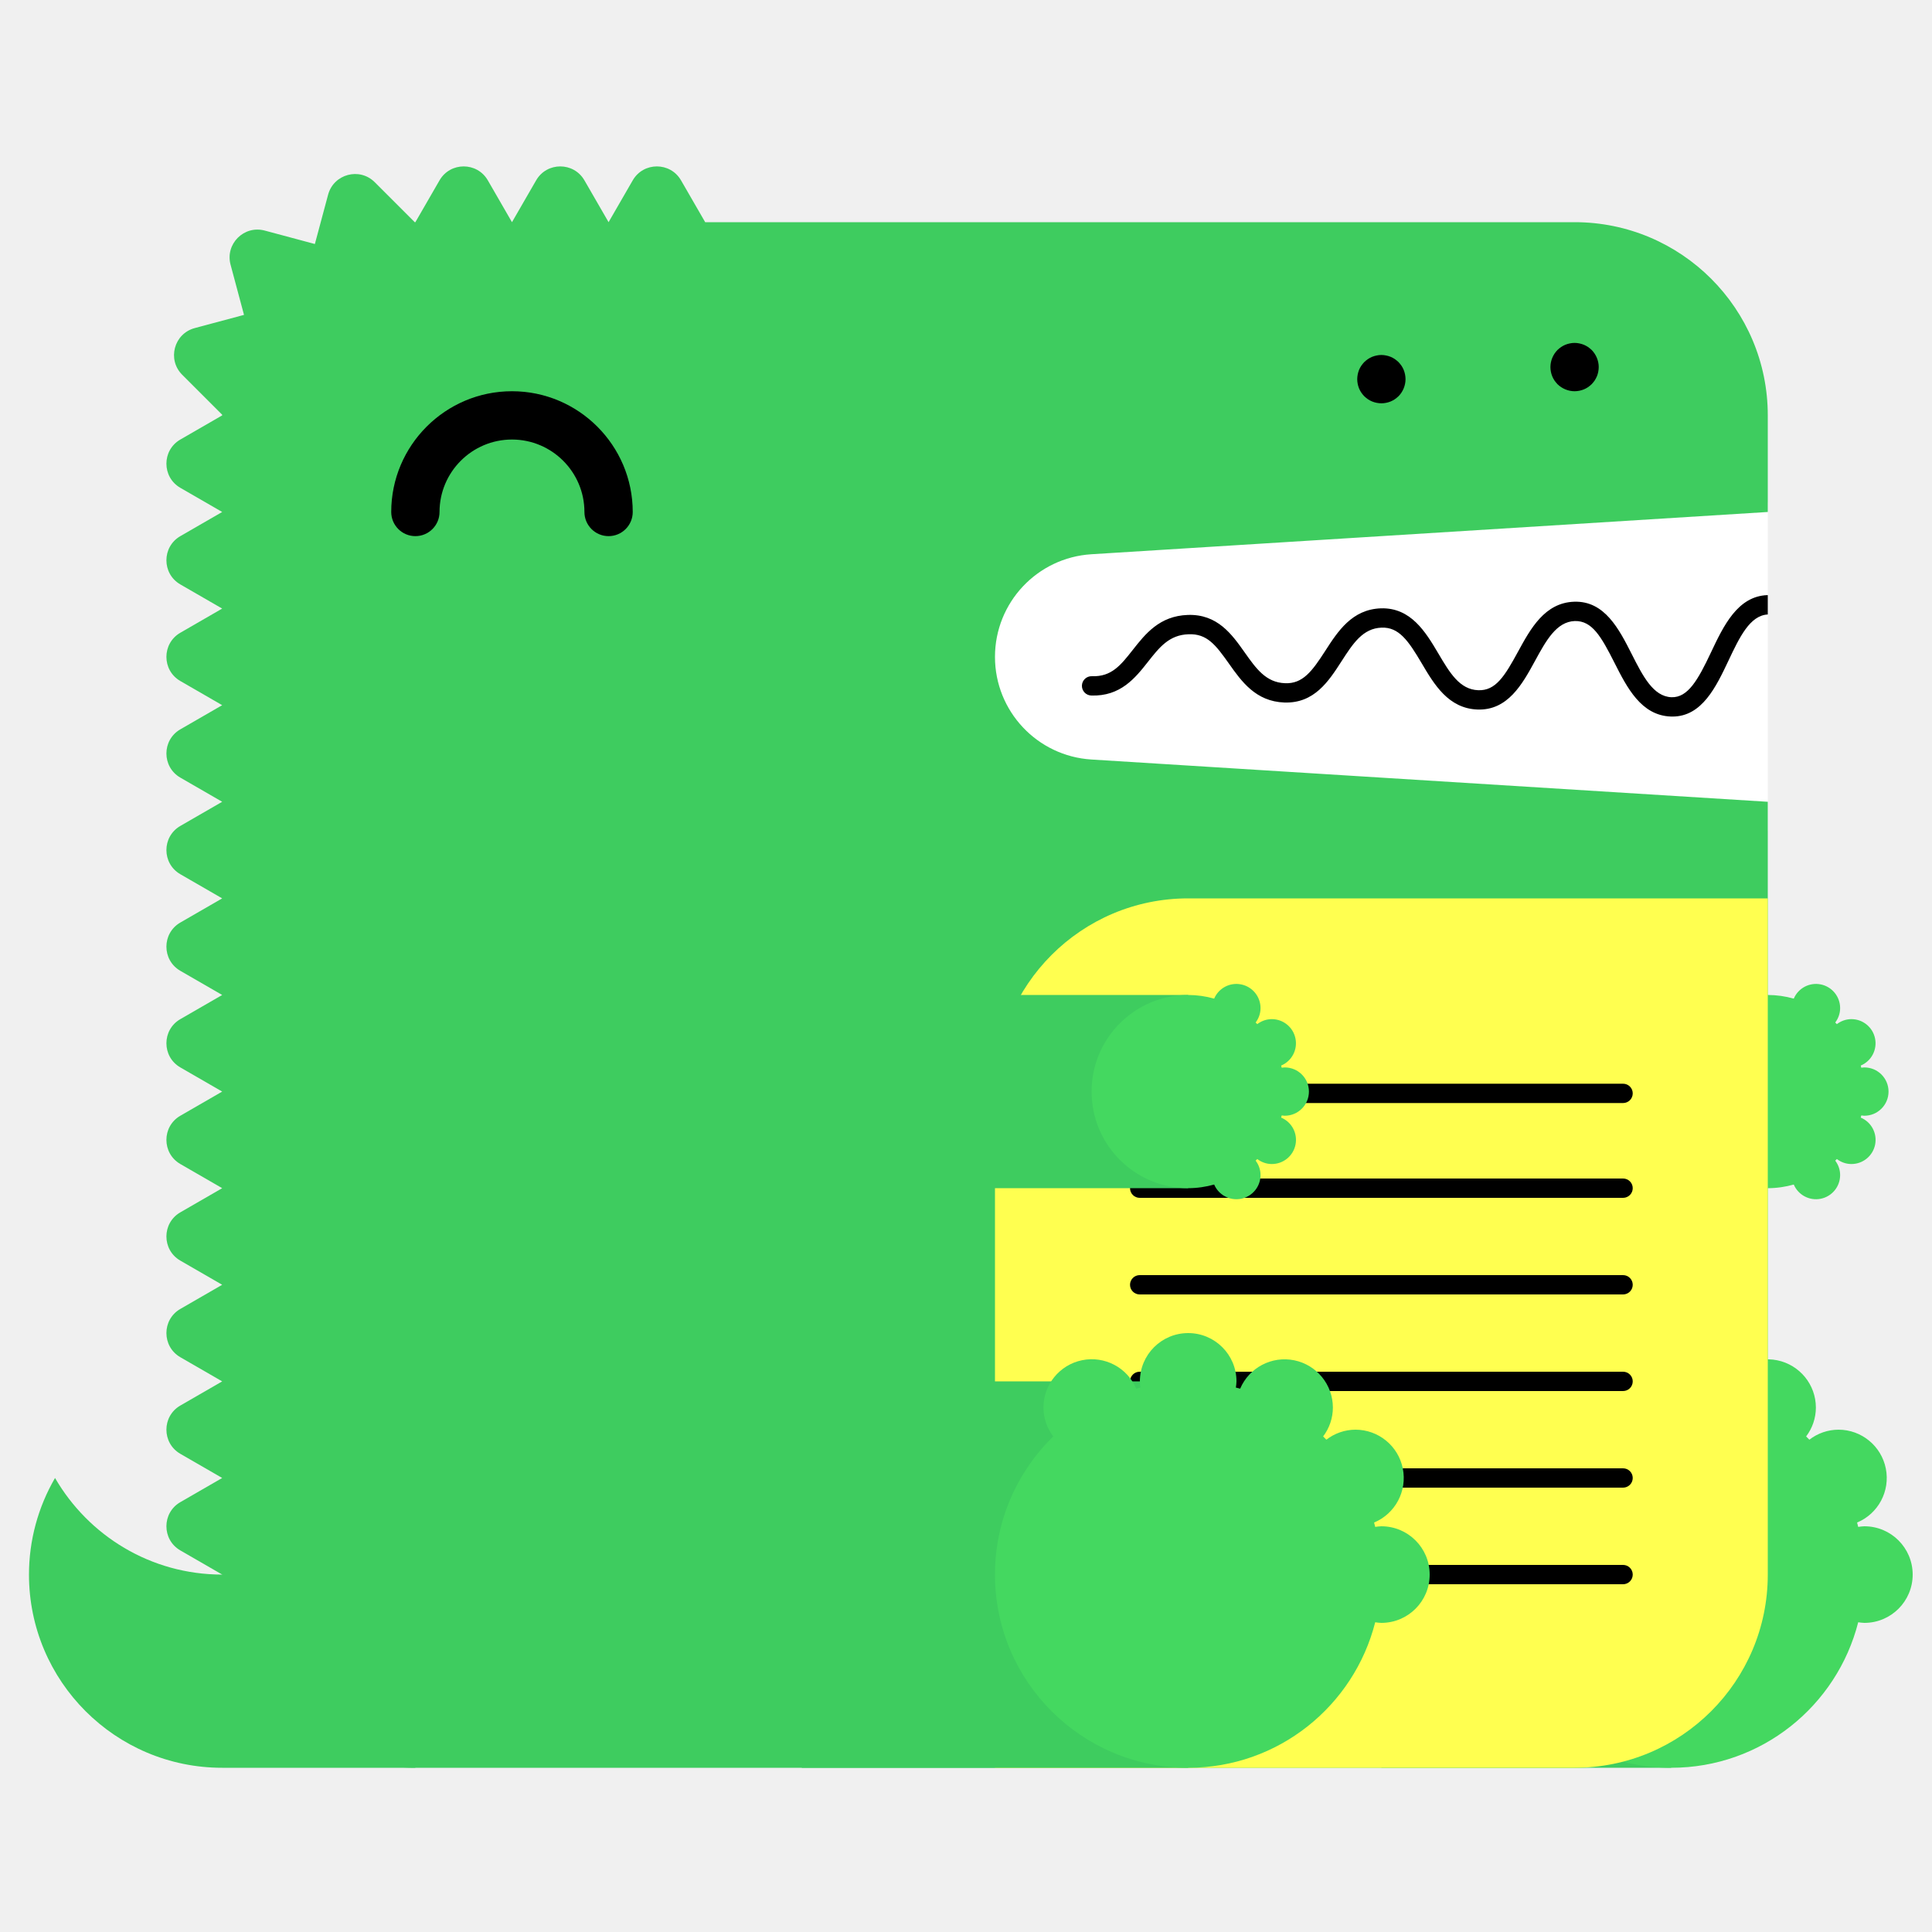
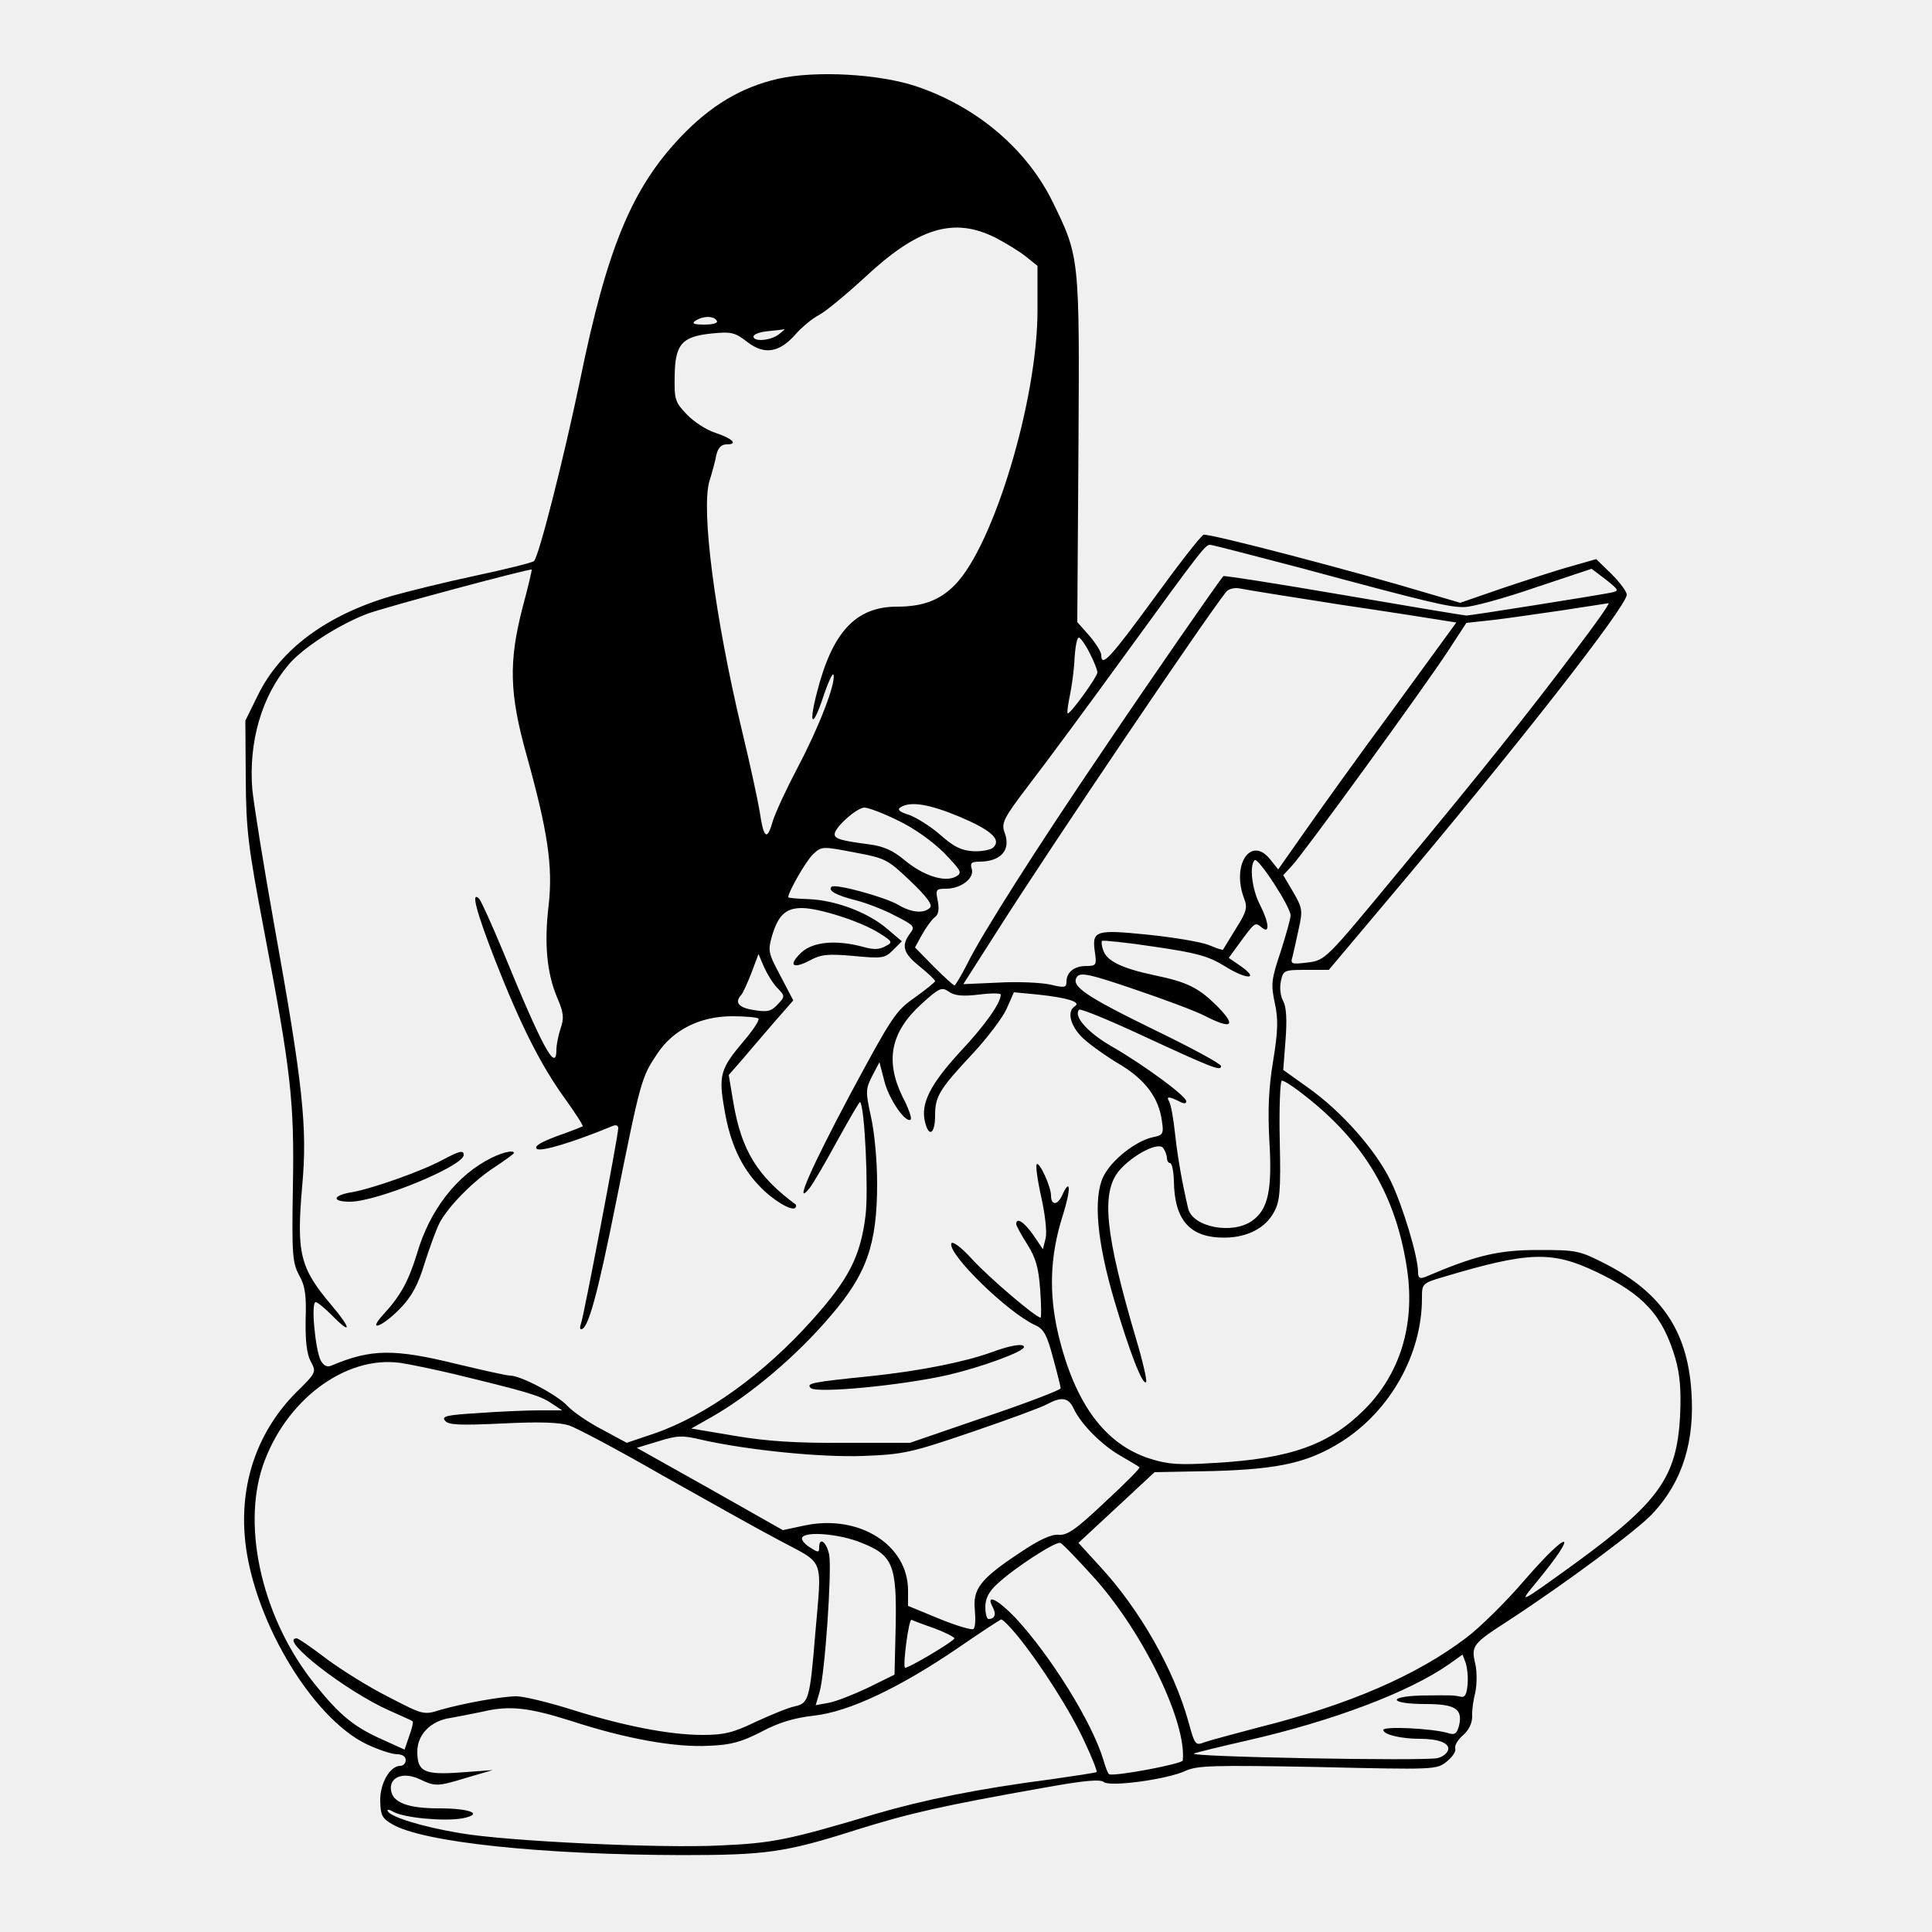
- <svg xmlns="http://www.w3.org/2000/svg" width="200" height="200" viewBox="0 0 200 200">
-   <g fill="none" fill-rule="evenodd">
-     <path fill="#FFF" d="M99 52h84v34H99z" />
-     <path d="M23 163c-7.398 0-13.843-4.027-17.303-10A19.886 19.886 0 0 0 3 163c0 11.046 8.954 20 20 20h20v-20H23z" fill="#3ECC5F" />
-     <path d="M112.98 57.376L183 53V43c0-11.046-8.954-20-20-20H73l-2.5-4.33c-1.112-1.925-3.889-1.925-5 0L63 23l-2.5-4.33c-1.111-1.925-3.889-1.925-5 0L53 23l-2.5-4.33c-1.111-1.925-3.889-1.925-5 0L43 23c-.022 0-.042.003-.065.003l-4.142-4.141c-1.57-1.571-4.252-.853-4.828 1.294l-1.369 5.104-5.192-1.392c-2.148-.575-4.111 1.389-3.535 3.536l1.39 5.193-5.102 1.367c-2.148.576-2.867 3.259-1.296 4.83l4.142 4.142c0 .021-.003.042-.003.064l-4.33 2.5c-1.925 1.111-1.925 3.889 0 5L23 53l-4.33 2.5c-1.925 1.111-1.925 3.889 0 5L23 63l-4.33 2.5c-1.925 1.111-1.925 3.889 0 5L23 73l-4.33 2.5c-1.925 1.111-1.925 3.889 0 5L23 83l-4.33 2.5c-1.925 1.111-1.925 3.889 0 5L23 93l-4.33 2.5c-1.925 1.111-1.925 3.889 0 5L23 103l-4.33 2.5c-1.925 1.111-1.925 3.889 0 5L23 113l-4.33 2.5c-1.925 1.111-1.925 3.889 0 5L23 123l-4.33 2.5c-1.925 1.111-1.925 3.889 0 5L23 133l-4.33 2.5c-1.925 1.111-1.925 3.889 0 5L23 143l-4.33 2.5c-1.925 1.111-1.925 3.889 0 5L23 153l-4.33 2.5c-1.925 1.111-1.925 3.889 0 5L23 163c0 11.046 8.954 20 20 20h120c11.046 0 20-8.954 20-20V83l-70.02-4.376A10.645 10.645 0 0 1 103 68c0-5.621 4.37-10.273 9.98-10.624" fill="#3ECC5F" />
-     <path fill="#3ECC5F" d="M143 183h30v-40h-30z" />
-     <path d="M193 158c-.219 0-.428.037-.639.064-.038-.15-.074-.301-.116-.451A5 5 0 0 0 190.32 148a4.96 4.96 0 0 0-3.016 1.036 26.531 26.531 0 0 0-.335-.336 4.955 4.955 0 0 0 1.011-2.987 5 5 0 0 0-9.599-1.959c-.148-.042-.297-.077-.445-.115.027-.211.064-.42.064-.639a5 5 0 0 0-5-5 5 5 0 0 0-5 5c0 .219.037.428.064.639-.148.038-.297.073-.445.115a4.998 4.998 0 0 0-9.599 1.959c0 1.125.384 2.151 1.011 2.987-3.717 3.632-6.031 8.693-6.031 14.3 0 11.046 8.954 20 20 20 9.339 0 17.16-6.41 19.361-15.064.211.027.42.064.639.064a5 5 0 0 0 5-5 5 5 0 0 0-5-5" fill="#44D860" />
-     <path fill="#3ECC5F" d="M153 123h30v-20h-30z" />
-     <path d="M193 115.5a2.5 2.5 0 1 0 0-5c-.109 0-.214.019-.319.032-.02-.075-.037-.15-.058-.225a2.501 2.501 0 0 0-.963-4.807c-.569 0-1.088.197-1.508.518a6.653 6.653 0 0 0-.168-.168c.314-.417.506-.931.506-1.494a2.5 2.5 0 0 0-4.8-.979A9.987 9.987 0 0 0 183 103c-5.522 0-10 4.478-10 10s4.478 10 10 10c.934 0 1.833-.138 2.69-.377a2.5 2.5 0 0 0 4.8-.979c0-.563-.192-1.077-.506-1.494.057-.055.113-.111.168-.168.42.321.939.518 1.508.518a2.5 2.5 0 0 0 .963-4.807c.021-.074.038-.15.058-.225.105.013.21.032.319.032" fill="#44D860" />
-     <path d="M63 55.5a2.5 2.5 0 0 1-2.5-2.5c0-4.136-3.364-7.5-7.5-7.5s-7.5 3.364-7.5 7.5a2.5 2.5 0 1 1-5 0c0-6.893 5.607-12.5 12.5-12.5S65.5 46.107 65.5 53a2.5 2.5 0 0 1-2.5 2.5" fill="#000" />
-     <path d="M103 183h60c11.046 0 20-8.954 20-20V93h-60c-11.046 0-20 8.954-20 20v70z" fill="#FFFF50" />
-     <path d="M168.02 124h-50.04a1 1 0 1 1 0-2h50.04a1 1 0 1 1 0 2m0 20h-50.04a1 1 0 1 1 0-2h50.04a1 1 0 1 1 0 2m0 20h-50.04a1 1 0 1 1 0-2h50.04a1 1 0 1 1 0 2m0-49.814h-50.04a1 1 0 1 1 0-2h50.04a1 1 0 1 1 0 2m0 19.814h-50.04a1 1 0 1 1 0-2h50.04a1 1 0 1 1 0 2m0 20h-50.04a1 1 0 1 1 0-2h50.04a1 1 0 1 1 0 2M183 61.611c-.012 0-.022-.006-.034-.005-3.09.105-4.552 3.196-5.842 5.923-1.346 2.85-2.387 4.703-4.093 4.647-1.889-.068-2.969-2.202-4.113-4.46-1.314-2.594-2.814-5.536-5.963-5.426-3.046.104-4.513 2.794-5.807 5.167-1.377 2.528-2.314 4.065-4.121 3.994-1.927-.07-2.951-1.805-4.136-3.813-1.321-2.236-2.848-4.75-5.936-4.664-2.994.103-4.465 2.385-5.763 4.4-1.373 2.13-2.335 3.428-4.165 3.351-1.973-.07-2.992-1.51-4.171-3.177-1.324-1.873-2.816-3.993-5.895-3.89-2.928.1-4.399 1.97-5.696 3.618-1.232 1.564-2.194 2.802-4.229 2.724a1 1 0 0 0-.072 2c3.017.101 4.545-1.8 5.872-3.487 1.177-1.496 2.193-2.787 4.193-2.855 1.926-.082 2.829 1.115 4.195 3.045 1.297 1.834 2.769 3.914 5.731 4.021 3.103.104 4.596-2.215 5.918-4.267 1.182-1.834 2.202-3.417 4.15-3.484 1.793-.067 2.769 1.35 4.145 3.681 1.297 2.197 2.766 4.686 5.787 4.796 3.125.108 4.634-2.62 5.949-5.035 1.139-2.088 2.214-4.06 4.119-4.126 1.793-.042 2.728 1.595 4.111 4.33 1.292 2.553 2.757 5.445 5.825 5.556l.169.003c3.064 0 4.518-3.075 5.805-5.794 1.139-2.41 2.217-4.68 4.067-4.773v-2z" fill="#000" />
-     <path fill="#3ECC5F" d="M83 183h40v-40H83z" />
-     <path d="M143 158c-.219 0-.428.037-.639.064-.038-.15-.074-.301-.116-.451A5 5 0 0 0 140.32 148a4.96 4.96 0 0 0-3.016 1.036 26.531 26.531 0 0 0-.335-.336 4.955 4.955 0 0 0 1.011-2.987 5 5 0 0 0-9.599-1.959c-.148-.042-.297-.077-.445-.115.027-.211.064-.42.064-.639a5 5 0 0 0-5-5 5 5 0 0 0-5 5c0 .219.037.428.064.639-.148.038-.297.073-.445.115a4.998 4.998 0 0 0-9.599 1.959c0 1.125.384 2.151 1.011 2.987-3.717 3.632-6.031 8.693-6.031 14.3 0 11.046 8.954 20 20 20 9.339 0 17.16-6.41 19.361-15.064.211.027.42.064.639.064a5 5 0 0 0 5-5 5 5 0 0 0-5-5" fill="#44D860" />
-     <path fill="#3ECC5F" d="M83 123h40v-20H83z" />
-     <path d="M133 115.5a2.5 2.5 0 1 0 0-5c-.109 0-.214.019-.319.032-.02-.075-.037-.15-.058-.225a2.501 2.501 0 0 0-.963-4.807c-.569 0-1.088.197-1.508.518a6.653 6.653 0 0 0-.168-.168c.314-.417.506-.931.506-1.494a2.5 2.5 0 0 0-4.8-.979A9.987 9.987 0 0 0 123 103c-5.522 0-10 4.478-10 10s4.478 10 10 10c.934 0 1.833-.138 2.69-.377a2.5 2.5 0 0 0 4.8-.979c0-.563-.192-1.077-.506-1.494.057-.055.113-.111.168-.168.42.321.939.518 1.508.518a2.5 2.5 0 0 0 .963-4.807c.021-.074.038-.15.058-.225.105.013.21.032.319.032" fill="#44D860" />
-     <path d="M143 41.75c-.16 0-.33-.02-.49-.05a2.52 2.52 0 0 1-.47-.14c-.15-.06-.29-.14-.431-.23-.13-.09-.259-.2-.38-.31-.109-.12-.219-.24-.309-.38s-.17-.28-.231-.43a2.619 2.619 0 0 1-.189-.96c0-.16.02-.33.05-.49.03-.16.08-.31.139-.47.061-.15.141-.29.231-.43.09-.13.2-.26.309-.38.121-.11.25-.22.38-.31.141-.09.281-.17.431-.23.149-.06.31-.11.47-.14.32-.07.65-.07.98 0 .159.03.32.08.47.14.149.06.29.14.43.23.13.09.259.2.38.31.11.12.22.25.31.38.09.14.17.28.23.43.06.16.11.31.14.47.029.16.05.33.05.49 0 .66-.271 1.31-.73 1.77-.121.11-.25.22-.38.31-.14.09-.281.17-.43.23a2.565 2.565 0 0 1-.96.19m20-1.25c-.66 0-1.3-.27-1.771-.73a3.802 3.802 0 0 1-.309-.38c-.09-.14-.17-.28-.231-.43a2.619 2.619 0 0 1-.189-.96c0-.66.27-1.3.729-1.77.121-.11.25-.22.38-.31.141-.09.281-.17.431-.23.149-.06.31-.11.47-.14.32-.07.66-.07.98 0 .159.03.32.08.47.14.149.06.29.14.43.23.13.09.259.2.38.31.459.47.73 1.11.73 1.77 0 .16-.021.33-.05.49-.03.16-.08.32-.14.47-.07.15-.14.29-.23.43-.09.13-.2.26-.31.38-.121.11-.25.22-.38.31-.14.09-.281.17-.43.23a2.565 2.565 0 0 1-.96.19" fill="#000" />
+ <svg xmlns="http://www.w3.org/2000/svg" version="1.0" width="500pt" height="500pt" viewBox="0 0 500 500" preserveAspectRatio="xMidYMid meet">
+   <g transform="translate(0,500) scale(0.1,-0.1)" fill="#000000" stroke="none">
+     <path d="M2013 4796 c-95 -22 -174 -69 -252 -151 -126 -133 -190 -287 -260 -630 -42 -201 -106 -454 -119 -467 -4 -4 -72 -21 -152 -38 -80 -17 -176 -41 -215 -52 -169 -49 -289 -138 -347 -256 l-33 -67 1 -150 c1 -135 6 -175 47 -391 70 -366 79 -444 75 -666 -3 -175 -1 -196 16 -228 16 -28 19 -52 17 -115 -1 -56 3 -89 13 -108 15 -28 15 -29 -38 -81 -96 -97 -143 -225 -133 -366 14 -207 171 -476 318 -545 30 -14 64 -25 77 -25 13 0 22 -6 22 -15 0 -8 -6 -15 -14 -15 -27 0 -53 -46 -52 -91 1 -37 5 -45 31 -60 80 -47 387 -79 751 -80 216 0 267 7 449 65 140 44 225 63 490 110 100 18 143 22 152 14 16 -13 164 7 211 29 30 14 73 15 342 10 303 -7 308 -7 334 14 15 12 25 27 22 34 -2 7 6 22 20 34 15 13 24 31 24 49 -1 15 3 43 8 62 4 19 5 52 0 74 -11 47 -7 52 86 112 147 96 336 236 374 278 77 83 109 188 99 319 -11 153 -78 251 -218 324 -72 37 -77 38 -179 38 -103 0 -161 -14 -292 -70 -14 -5 -18 -2 -18 12 0 41 -40 173 -71 237 -39 80 -127 180 -215 242 l-63 45 6 78 c4 52 2 85 -6 100 -7 12 -10 35 -6 52 6 28 8 29 65 29 l59 0 154 183 c329 390 617 758 617 788 0 8 -18 32 -39 53 l-40 39 -63 -18 c-34 -9 -113 -35 -176 -56 l-113 -39 -82 24 c-182 55 -571 157 -582 152 -7 -2 -65 -77 -129 -165 -112 -153 -136 -180 -136 -146 0 8 -14 30 -31 50 l-31 35 3 448 c3 498 3 497 -67 640 -67 136 -195 245 -351 298 -97 33 -263 42 -360 20z m563 -411 c27 -14 63 -36 79 -49 l30 -24 0 -119 c-1 -230 -113 -603 -213 -706 -39 -40 -83 -57 -150 -57 -107 0 -168 -65 -208 -223 -22 -85 -11 -93 16 -12 13 39 25 65 27 59 7 -21 -38 -137 -92 -239 -29 -55 -59 -119 -66 -143 -14 -49 -23 -41 -33 28 -4 25 -24 119 -46 210 -70 293 -106 571 -84 645 7 22 15 52 18 68 5 19 13 27 27 27 30 0 15 15 -30 30 -22 7 -55 28 -73 47 -31 32 -33 39 -32 99 1 83 18 103 96 111 50 5 60 3 92 -22 44 -34 83 -28 125 20 16 18 43 41 61 50 17 9 70 53 118 97 138 129 230 157 338 103z m-721 -215 c4 -6 -9 -10 -32 -10 -28 0 -34 3 -23 10 20 13 47 13 55 0z m161 -35 c-22 -17 -66 -20 -66 -6 0 6 17 12 38 14 20 2 39 4 42 5 3 1 -4 -5 -14 -13z m1347 -604 c341 -92 389 -103 427 -102 19 0 101 22 182 50 l147 49 37 -28 c35 -28 35 -29 12 -34 -35 -7 -361 -59 -373 -59 -5 0 -149 24 -318 53 -169 29 -309 51 -311 49 -11 -12 -192 -273 -307 -444 -172 -253 -319 -484 -355 -558 -16 -31 -31 -57 -34 -57 -3 0 -27 22 -54 49 l-48 49 18 33 c11 19 25 39 33 45 10 7 12 21 8 42 -6 30 -5 32 21 32 39 0 74 27 67 51 -5 15 -1 19 19 19 56 0 83 30 66 75 -9 25 -4 36 63 124 41 53 154 206 252 341 195 268 204 280 217 280 5 0 109 -27 231 -59z m-2010 -101 c-37 -142 -35 -225 10 -385 55 -198 68 -287 57 -387 -12 -99 -5 -176 22 -240 17 -39 18 -53 9 -79 -6 -18 -11 -43 -11 -55 0 -62 -36 4 -140 258 -28 67 -55 127 -60 132 -22 22 -8 -32 41 -158 67 -171 120 -275 181 -359 27 -38 48 -70 46 -72 -2 -1 -31 -13 -66 -25 -42 -16 -60 -26 -53 -33 9 -9 95 17 194 58 11 5 17 3 17 -5 0 -19 -89 -485 -96 -504 -3 -9 -4 -16 0 -16 18 0 42 87 91 332 63 313 65 320 106 381 41 62 111 97 194 97 34 0 65 -3 68 -6 3 -4 -14 -30 -38 -58 -61 -72 -66 -89 -50 -178 14 -85 43 -148 89 -196 33 -36 84 -67 94 -58 3 3 3 7 1 9 -99 73 -140 140 -161 263 l-12 72 35 40 c19 22 56 66 83 97 l49 56 -33 63 c-32 60 -33 65 -22 104 16 54 36 72 77 72 44 0 151 -34 199 -64 37 -23 37 -25 17 -35 -15 -9 -32 -9 -59 -1 -68 18 -128 13 -158 -15 -35 -33 -23 -44 21 -21 29 16 47 18 114 12 74 -7 81 -6 102 15 l23 23 -39 33 c-48 41 -131 73 -201 76 -30 1 -54 3 -54 5 0 14 46 94 64 111 22 21 24 21 107 5 81 -15 86 -18 145 -74 43 -41 58 -62 51 -69 -16 -16 -48 -13 -82 7 -33 20 -164 56 -173 47 -10 -10 12 -22 63 -35 28 -7 74 -25 102 -40 49 -25 52 -28 38 -46 -23 -31 -18 -51 25 -85 22 -18 40 -35 40 -38 0 -3 -24 -22 -53 -43 -49 -34 -59 -50 -164 -245 -105 -197 -150 -300 -108 -248 9 11 41 66 72 123 31 56 57 101 59 100 12 -13 22 -230 14 -294 -13 -105 -43 -164 -137 -269 -126 -141 -276 -249 -410 -295 l-71 -24 -63 34 c-35 18 -76 46 -91 62 -26 28 -120 78 -148 78 -9 0 -71 14 -138 30 -163 40 -222 39 -324 -4 -11 -5 -20 -1 -28 13 -14 28 -26 151 -13 151 5 0 24 -16 43 -35 51 -52 49 -33 -2 27 -82 97 -91 134 -76 308 14 152 2 264 -73 680 -27 151 -52 307 -56 347 -10 122 24 241 94 323 36 43 129 103 202 131 44 17 422 118 427 115 1 -1 -9 -44 -23 -96z m2117 5 c129 -19 249 -38 267 -41 l32 -5 -164 -225 c-91 -123 -194 -267 -231 -320 l-66 -94 -20 25 c-50 64 -102 -12 -68 -101 9 -23 6 -34 -22 -78 -17 -28 -32 -52 -33 -54 -1 -1 -17 4 -36 12 -19 8 -90 20 -158 27 -138 14 -146 11 -137 -48 4 -30 3 -33 -23 -33 -31 0 -51 -16 -51 -41 0 -15 -5 -16 -42 -7 -24 5 -84 8 -134 5 l-91 -4 90 141 c143 225 534 803 590 874 6 8 22 12 36 9 14 -3 132 -22 261 -42z m608 -117 c-124 -165 -239 -309 -462 -578 -186 -225 -186 -225 -232 -231 -42 -5 -45 -4 -39 15 3 12 10 44 16 72 11 48 9 55 -14 95 l-26 44 23 25 c31 33 344 464 404 556 l47 72 65 7 c36 4 117 16 180 25 63 10 119 18 123 19 4 0 -34 -54 -85 -121z m-1258 -8 c11 -21 20 -44 20 -50 0 -12 -72 -111 -77 -106 -2 2 1 23 6 47 5 24 11 68 12 97 2 28 6 52 11 52 4 0 17 -18 28 -40z m-336 -424 c80 -34 108 -58 87 -79 -6 -6 -29 -11 -52 -10 -31 2 -50 11 -85 42 -25 22 -62 45 -81 52 -26 8 -32 14 -22 20 26 16 74 8 153 -25z m-159 -10 c42 -20 89 -54 119 -84 45 -47 47 -51 29 -61 -29 -15 -84 3 -132 43 -30 25 -54 36 -93 41 -69 9 -88 14 -88 26 0 18 58 69 77 69 10 0 50 -15 88 -34z m1015 -245 c0 -9 -12 -51 -26 -95 -24 -71 -25 -84 -15 -131 9 -41 9 -70 -4 -150 -12 -71 -14 -129 -10 -206 8 -128 -3 -179 -44 -208 -51 -37 -154 -17 -166 31 -15 64 -27 130 -34 194 -4 39 -11 76 -15 83 -9 14 -1 14 25 1 13 -7 19 -7 19 0 0 13 -105 91 -193 142 -63 36 -100 79 -84 95 4 3 75 -26 159 -65 186 -86 208 -95 208 -81 0 6 -78 48 -173 94 -180 88 -218 114 -199 138 10 11 36 5 150 -34 77 -26 157 -56 180 -68 68 -35 82 -27 37 20 -51 52 -80 67 -167 85 -85 18 -124 37 -133 65 -4 11 -5 22 -3 24 2 2 63 -4 135 -15 110 -16 139 -24 182 -50 57 -36 92 -36 43 -1 l-32 22 27 37 c41 56 41 56 58 42 22 -19 20 11 -5 60 -20 39 -27 100 -13 114 9 8 93 -121 93 -143z m-1328 -188 c20 -21 20 -22 0 -43 -16 -17 -26 -20 -61 -14 -40 6 -51 20 -32 40 4 5 16 31 26 57 l18 48 14 -33 c8 -18 23 -43 35 -55z m521 -17 c31 4 57 4 57 0 0 -22 -42 -81 -107 -150 -76 -83 -101 -133 -89 -180 10 -41 26 -30 26 17 0 50 11 68 99 162 36 39 75 90 86 114 l19 43 63 -6 c74 -8 112 -19 95 -30 -22 -13 -12 -52 21 -83 17 -16 60 -47 94 -67 67 -40 102 -87 110 -147 5 -33 3 -37 -23 -42 -44 -9 -109 -60 -129 -103 -26 -55 -16 -168 29 -320 39 -132 73 -220 82 -211 3 3 -8 52 -25 109 -81 274 -92 381 -45 438 36 42 104 77 115 58 5 -7 9 -19 9 -25 0 -7 4 -13 8 -13 5 0 9 -20 10 -45 1 -104 42 -149 133 -148 58 1 104 25 126 66 15 27 18 54 15 184 -2 83 1 153 5 156 5 3 45 -25 90 -63 137 -117 209 -250 235 -428 20 -142 -19 -268 -111 -360 -91 -91 -191 -127 -387 -138 -92 -6 -121 -4 -168 11 -116 37 -194 142 -237 321 -25 106 -22 203 11 307 22 69 21 102 -1 54 -12 -27 -29 -27 -29 -1 0 23 -30 88 -37 81 -3 -4 2 -42 12 -86 10 -46 15 -90 11 -106 l-7 -28 -25 37 c-23 33 -44 47 -44 28 0 -4 13 -28 29 -53 22 -35 29 -61 33 -117 3 -40 3 -72 1 -72 -12 0 -133 103 -177 151 -28 31 -51 48 -54 41 -9 -28 147 -180 218 -212 21 -9 30 -26 45 -83 11 -40 20 -76 20 -80 0 -4 -88 -38 -195 -74 l-195 -67 -170 0 c-123 -1 -201 4 -283 18 l-113 19 53 30 c100 57 220 158 308 262 93 108 120 184 120 343 0 58 -7 133 -16 172 -14 65 -14 71 3 105 l19 36 13 -50 c12 -47 56 -110 68 -98 3 3 -6 30 -21 58 -46 94 -31 168 48 240 47 43 53 45 71 33 15 -11 36 -13 78 -8z m1597 -717 c124 -59 173 -113 206 -225 12 -43 15 -81 12 -150 -9 -158 -55 -222 -273 -381 -144 -104 -147 -106 -99 -48 113 137 87 141 -31 5 -47 -55 -116 -123 -151 -149 -128 -97 -303 -173 -535 -231 -64 -17 -128 -34 -142 -39 -23 -9 -25 -7 -41 52 -38 137 -127 293 -231 405 l-54 59 98 91 99 92 153 3 c171 5 245 22 331 76 126 80 208 226 208 371 0 38 0 39 58 56 218 65 278 67 392 13z m-2955 -265 c189 -46 221 -55 251 -75 l29 -19 -60 0 c-33 0 -104 -3 -157 -7 -82 -5 -96 -8 -86 -20 9 -11 37 -12 148 -7 97 5 147 3 173 -5 20 -7 128 -64 239 -128 112 -63 249 -140 306 -170 118 -63 109 -40 92 -240 -14 -170 -17 -181 -53 -189 -16 -3 -62 -22 -101 -40 -58 -28 -82 -34 -137 -34 -86 0 -204 23 -341 66 -60 19 -124 34 -141 34 -38 0 -137 -18 -197 -35 -44 -14 -45 -13 -134 33 -50 25 -122 70 -161 99 -38 29 -73 53 -77 53 -49 0 127 -137 240 -187 31 -14 59 -26 60 -28 2 -2 -2 -19 -9 -38 l-12 -35 -55 25 c-75 33 -112 63 -177 144 -134 166 -190 402 -135 565 58 170 213 286 355 267 22 -3 85 -16 140 -29z m1603 -88 c18 -40 72 -95 121 -123 25 -15 48 -28 50 -30 3 -2 -37 -42 -89 -90 -75 -71 -98 -87 -120 -85 -18 2 -50 -12 -103 -48 -101 -67 -120 -93 -114 -148 2 -23 1 -45 -4 -48 -5 -3 -45 9 -89 27 l-80 33 0 40 c0 118 -127 198 -268 168 l-56 -12 -189 107 -189 106 56 17 c48 15 62 16 111 4 120 -27 308 -46 419 -42 103 4 123 8 281 62 94 32 181 64 195 72 37 20 55 17 68 -10z m-548 -349 c81 -32 91 -58 88 -216 l-3 -125 -69 -34 c-38 -18 -84 -36 -102 -39 l-33 -6 10 34 c14 48 32 313 25 355 -7 34 -26 48 -26 19 0 -14 -3 -13 -25 1 -14 9 -22 20 -19 25 10 17 99 9 154 -14z m606 -95 c126 -143 235 -370 225 -468 -1 -9 -172 -41 -190 -36 -3 0 -10 18 -16 39 -29 96 -136 268 -227 366 -46 48 -78 64 -59 28 10 -18 6 -31 -11 -31 -4 0 -8 14 -8 31 0 22 9 40 31 60 44 41 150 110 163 106 6 -2 47 -45 92 -95z m-418 -126 c29 -11 52 -23 52 -26 0 -7 -123 -80 -128 -76 -6 7 10 127 17 124 4 -2 30 -12 59 -22z m214 -18 c62 -76 140 -199 175 -276 19 -40 33 -76 31 -78 -3 -2 -56 -10 -119 -19 -186 -24 -329 -53 -455 -90 -224 -67 -265 -75 -399 -81 -155 -8 -556 11 -675 32 -96 16 -177 41 -186 56 -4 6 2 6 14 -1 29 -16 132 -25 178 -17 57 11 23 26 -61 26 -79 0 -119 15 -123 47 -5 34 31 48 73 29 42 -20 46 -20 125 4 l65 19 -82 -6 c-96 -7 -113 2 -113 54 0 44 35 80 86 87 22 4 58 11 82 16 71 17 120 11 231 -24 141 -46 269 -69 356 -64 57 2 84 10 135 36 45 24 84 36 137 42 90 10 222 72 378 179 55 38 103 69 106 70 4 0 22 -18 41 -41z m1166 -128 c-2 -25 -7 -34 -18 -31 -19 4 -22 4 -103 3 -90 -3 -79 -22 12 -22 78 0 97 -13 87 -56 -6 -21 -11 -25 -29 -19 -41 12 -167 18 -167 8 0 -12 46 -23 94 -23 49 0 77 -11 74 -28 -2 -9 -14 -19 -28 -22 -31 -8 -652 3 -630 12 8 3 69 18 135 33 225 51 422 126 525 198 l35 25 8 -21 c4 -12 7 -37 5 -57z" />
+     <path d="M1145 1998 c-56 -30 -182 -74 -232 -83 -52 -8 -57 -25 -7 -25 69 0 294 92 294 121 0 13 -10 11 -55 -13z" />
+     <path d="M1273 2004 c-90 -44 -161 -135 -194 -249 -22 -71 -42 -108 -87 -157 -43 -47 -3 -32 43 15 31 32 47 62 64 118 13 41 30 87 38 103 22 43 89 111 144 146 27 18 49 34 49 36 0 8 -26 3 -57 -12z" />
+     <path d="M2565 1500 c-69 -25 -186 -48 -308 -61 -157 -16 -171 -19 -159 -31 15 -15 240 7 357 34 85 20 195 60 195 72 0 10 -34 5 -85 -14z" />
  </g>
</svg>
